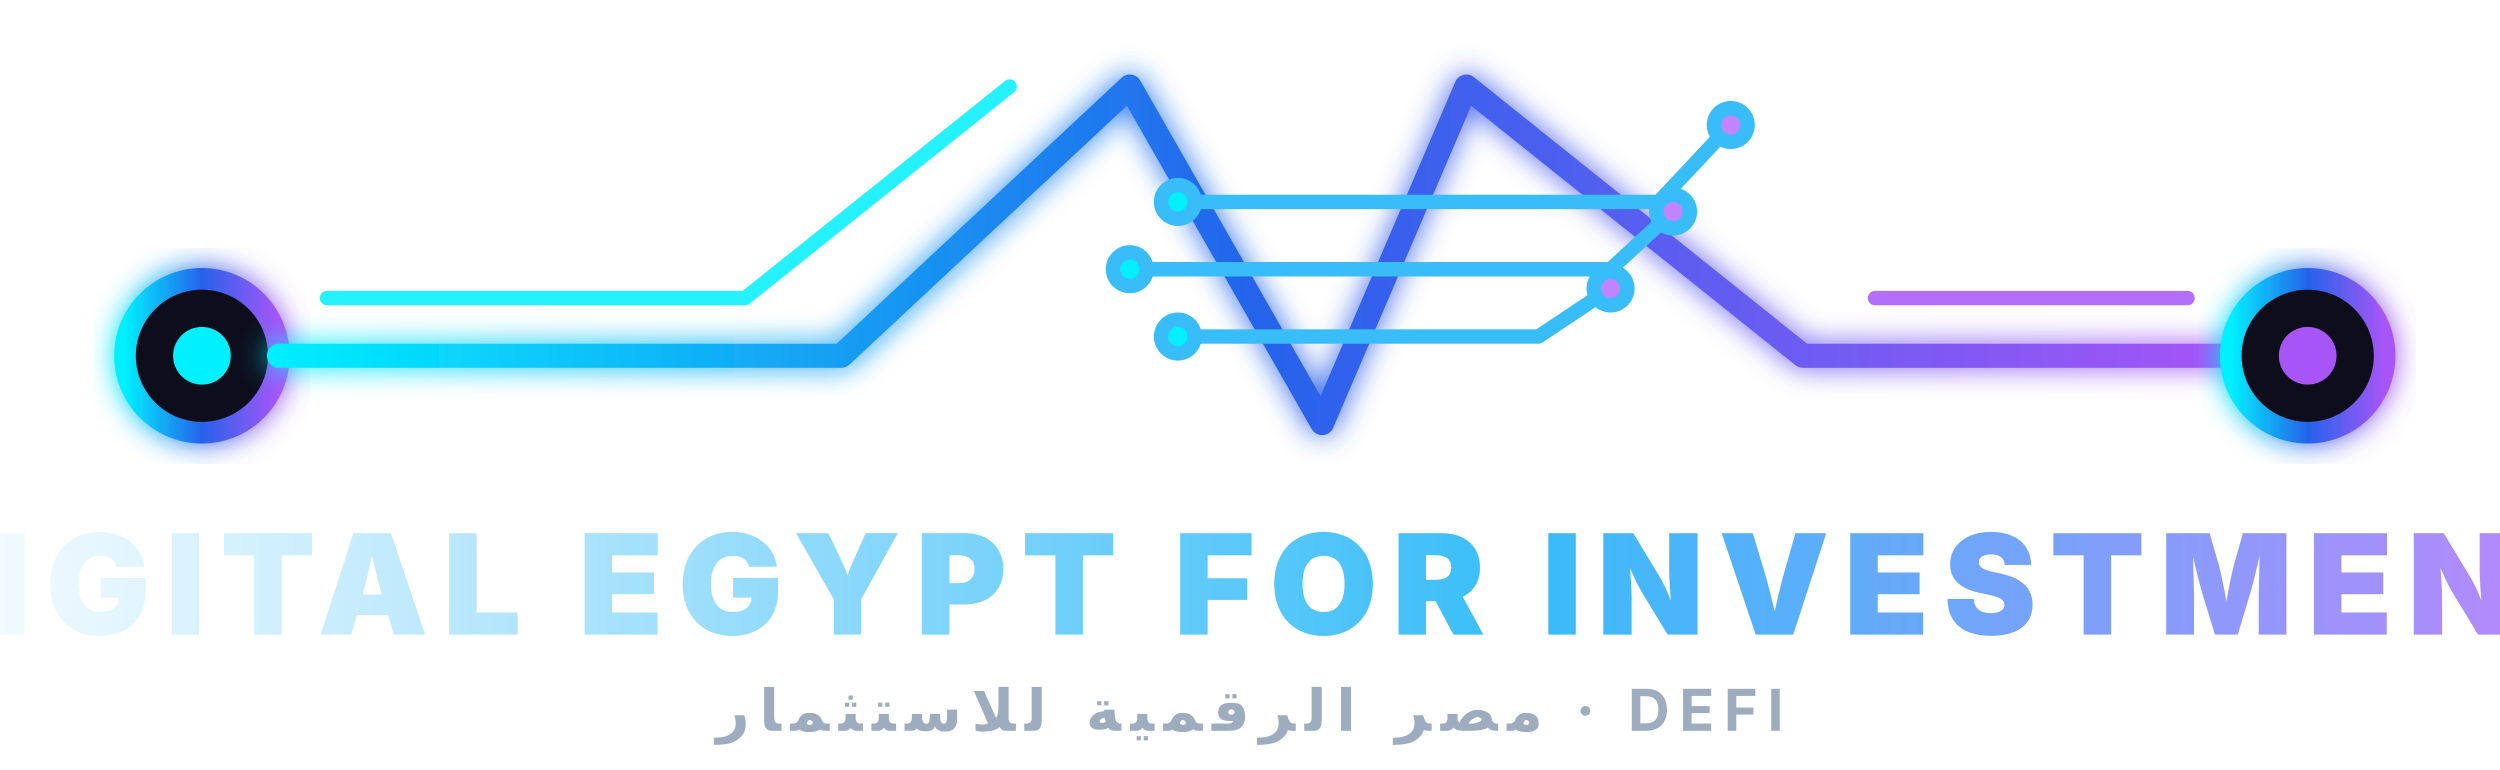
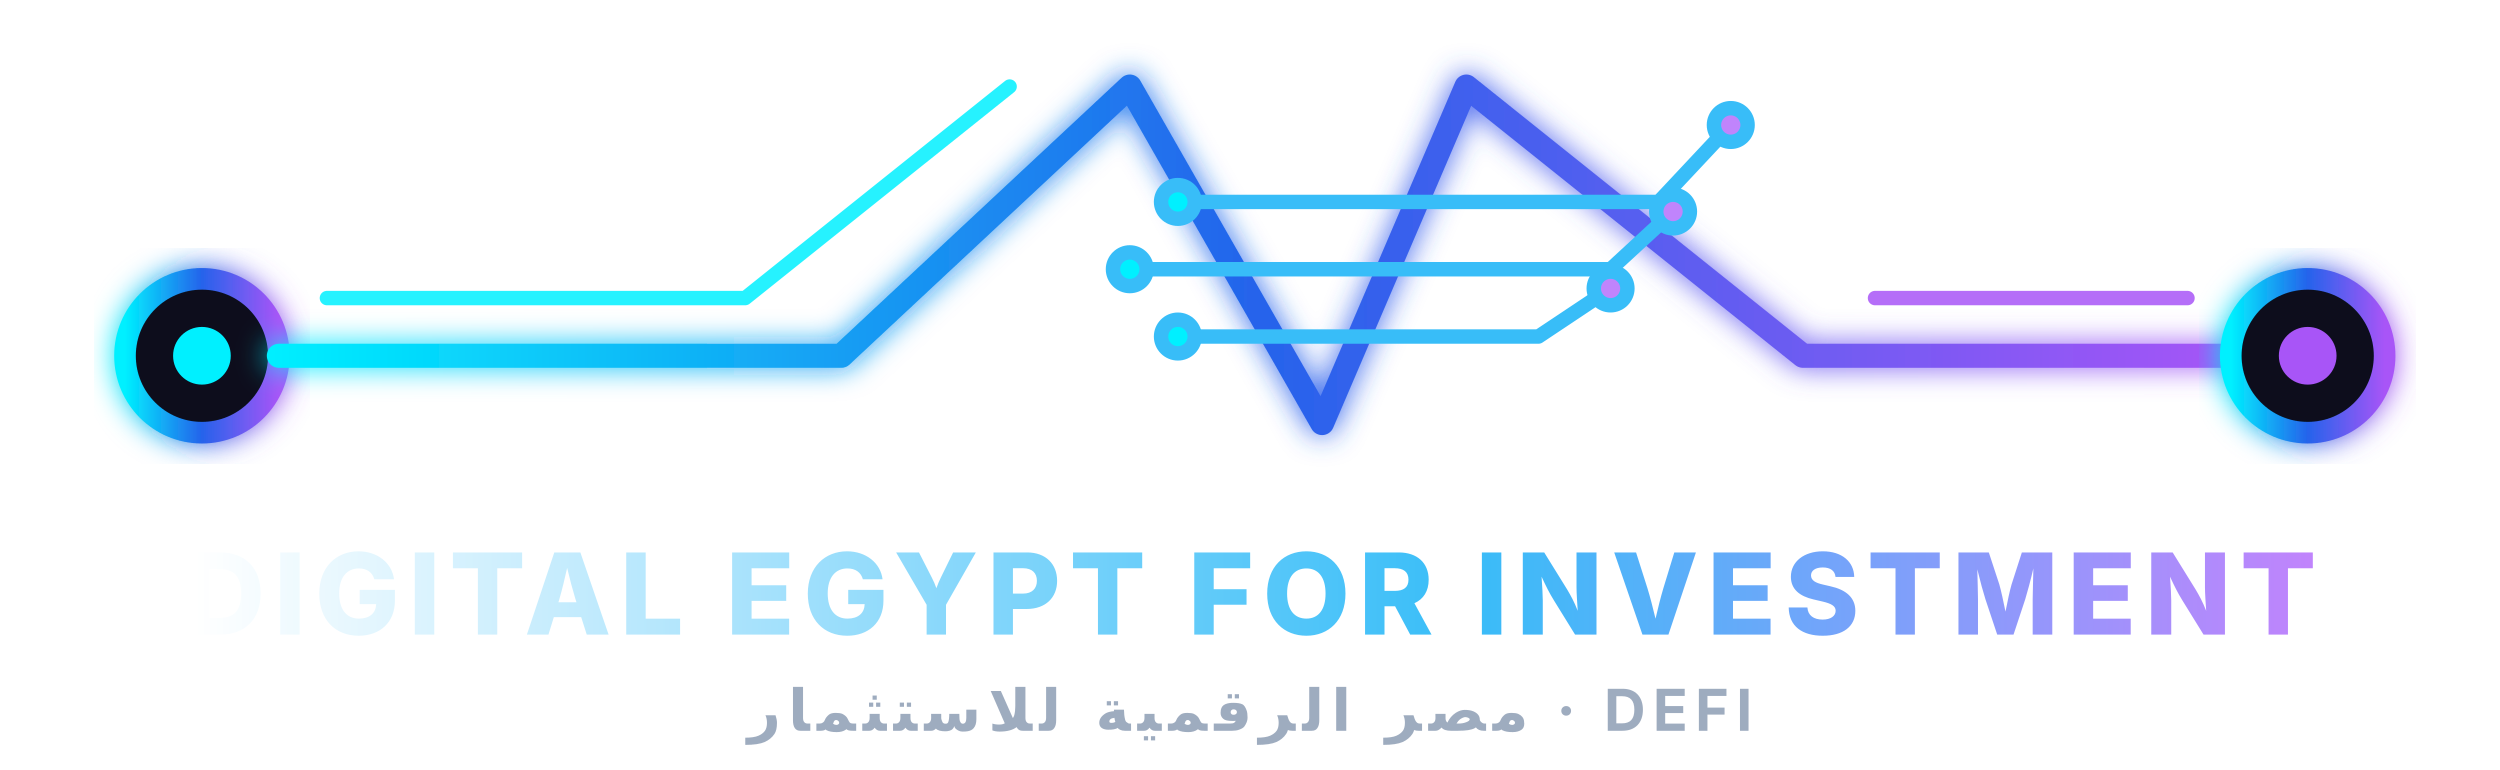
<svg xmlns="http://www.w3.org/2000/svg" viewBox="0 0 520 160" fill="none">
  <defs>
    <linearGradient id="defiPyramidGrad" x1="0%" y1="0%" x2="100%" y2="0%">
      <stop offset="0%" stop-color="#00F0FF" />
      <stop offset="50%" stop-color="#2563EB" />
      <stop offset="100%" stop-color="#A855F7" />
    </linearGradient>
    <linearGradient id="defiTextGrad" x1="0%" y1="0%" x2="100%" y2="0%">
      <stop offset="0%" stop-color="#FFFFFF" />
      <stop offset="60%" stop-color="#38BDF8" />
      <stop offset="100%" stop-color="#C084FC" />
    </linearGradient>
    <filter id="defiGlow" x="-20%" y="-20%" width="140%" height="140%">
      <feGaussianBlur stdDeviation="3" result="blur" />
      <feComposite in="SourceGraphic" in2="blur" operator="over" />
    </filter>
  </defs>
  <circle cx="42" cy="74" r="16" stroke="url(#defiPyramidGrad)" stroke-width="4.5" fill="#07101E" filter="url(#defiGlow)" />
  <circle cx="42" cy="74" r="6" fill="#00F0FF" />
  <path d="M 58 74 L 175 74 L 235 18 L 275 88 L 305 18 L 375 74 L 465 74" stroke="url(#defiPyramidGrad)" stroke-width="5" stroke-linecap="round" stroke-linejoin="round" filter="url(#defiGlow)" />
  <path d="M 68 62 L 155 62 L 210 18" stroke="#00F0FF" stroke-width="3" stroke-linecap="round" stroke-linejoin="round" opacity="0.85" />
  <path d="M 390 62 L 455 62" stroke="#A855F7" stroke-width="3" stroke-linecap="round" opacity="0.85" />
  <g stroke="#38BDF8" stroke-width="3" stroke-linecap="round" stroke-linejoin="round" fill="none">
    <path d="M 245 42 L 345 42 L 360 26" />
    <circle cx="245" cy="42" r="3.5" fill="#00F0FF" />
    <circle cx="360" cy="26" r="3.5" fill="#C084FC" />
    <path d="M 235 56 L 335 56 L 348 44" />
    <circle cx="235" cy="56" r="3.5" fill="#00F0FF" />
    <circle cx="348" cy="44" r="3.5" fill="#C084FC" />
    <path d="M 245 70 L 320 70 L 335 60" />
    <circle cx="245" cy="70" r="3.5" fill="#00F0FF" />
    <circle cx="335" cy="60" r="3.5" fill="#C084FC" />
  </g>
  <circle cx="480" cy="74" r="16" stroke="url(#defiPyramidGrad)" stroke-width="4.5" fill="#07101E" filter="url(#defiGlow)" />
  <circle cx="480" cy="74" r="6" fill="#A855F7" />
-   <text x="260" y="132" font-family="'Plus Jakarta Sans', system-ui, -apple-system, sans-serif" font-size="29" font-weight="900" letter-spacing="3" text-anchor="middle" fill="url(#defiTextGrad)">
+   <text x="260" y="132" font-family="'Plus Jakarta Sans', system-ui, -apple-system, sans-serif" font-size="23.5" font-weight="800" letter-spacing="1.8" text-anchor="middle" fill="url(#defiTextGrad)">
    DIGITAL EGYPT FOR INVESTMENT
  </text>
-   <text x="260" y="152" font-family="'Cairo', system-ui, -apple-system, sans-serif" font-size="12" font-weight="700" letter-spacing="2" text-anchor="middle" fill="#94A3B8" opacity="0.9">
+   <text x="260" y="152" font-family="'Cairo', system-ui, -apple-system, sans-serif" font-size="12" font-weight="700" letter-spacing="1.5" text-anchor="middle" fill="#94A3B8" opacity="0.9">
    مصر الرقمية للاستثمار · DEFI
  </text>
</svg>
